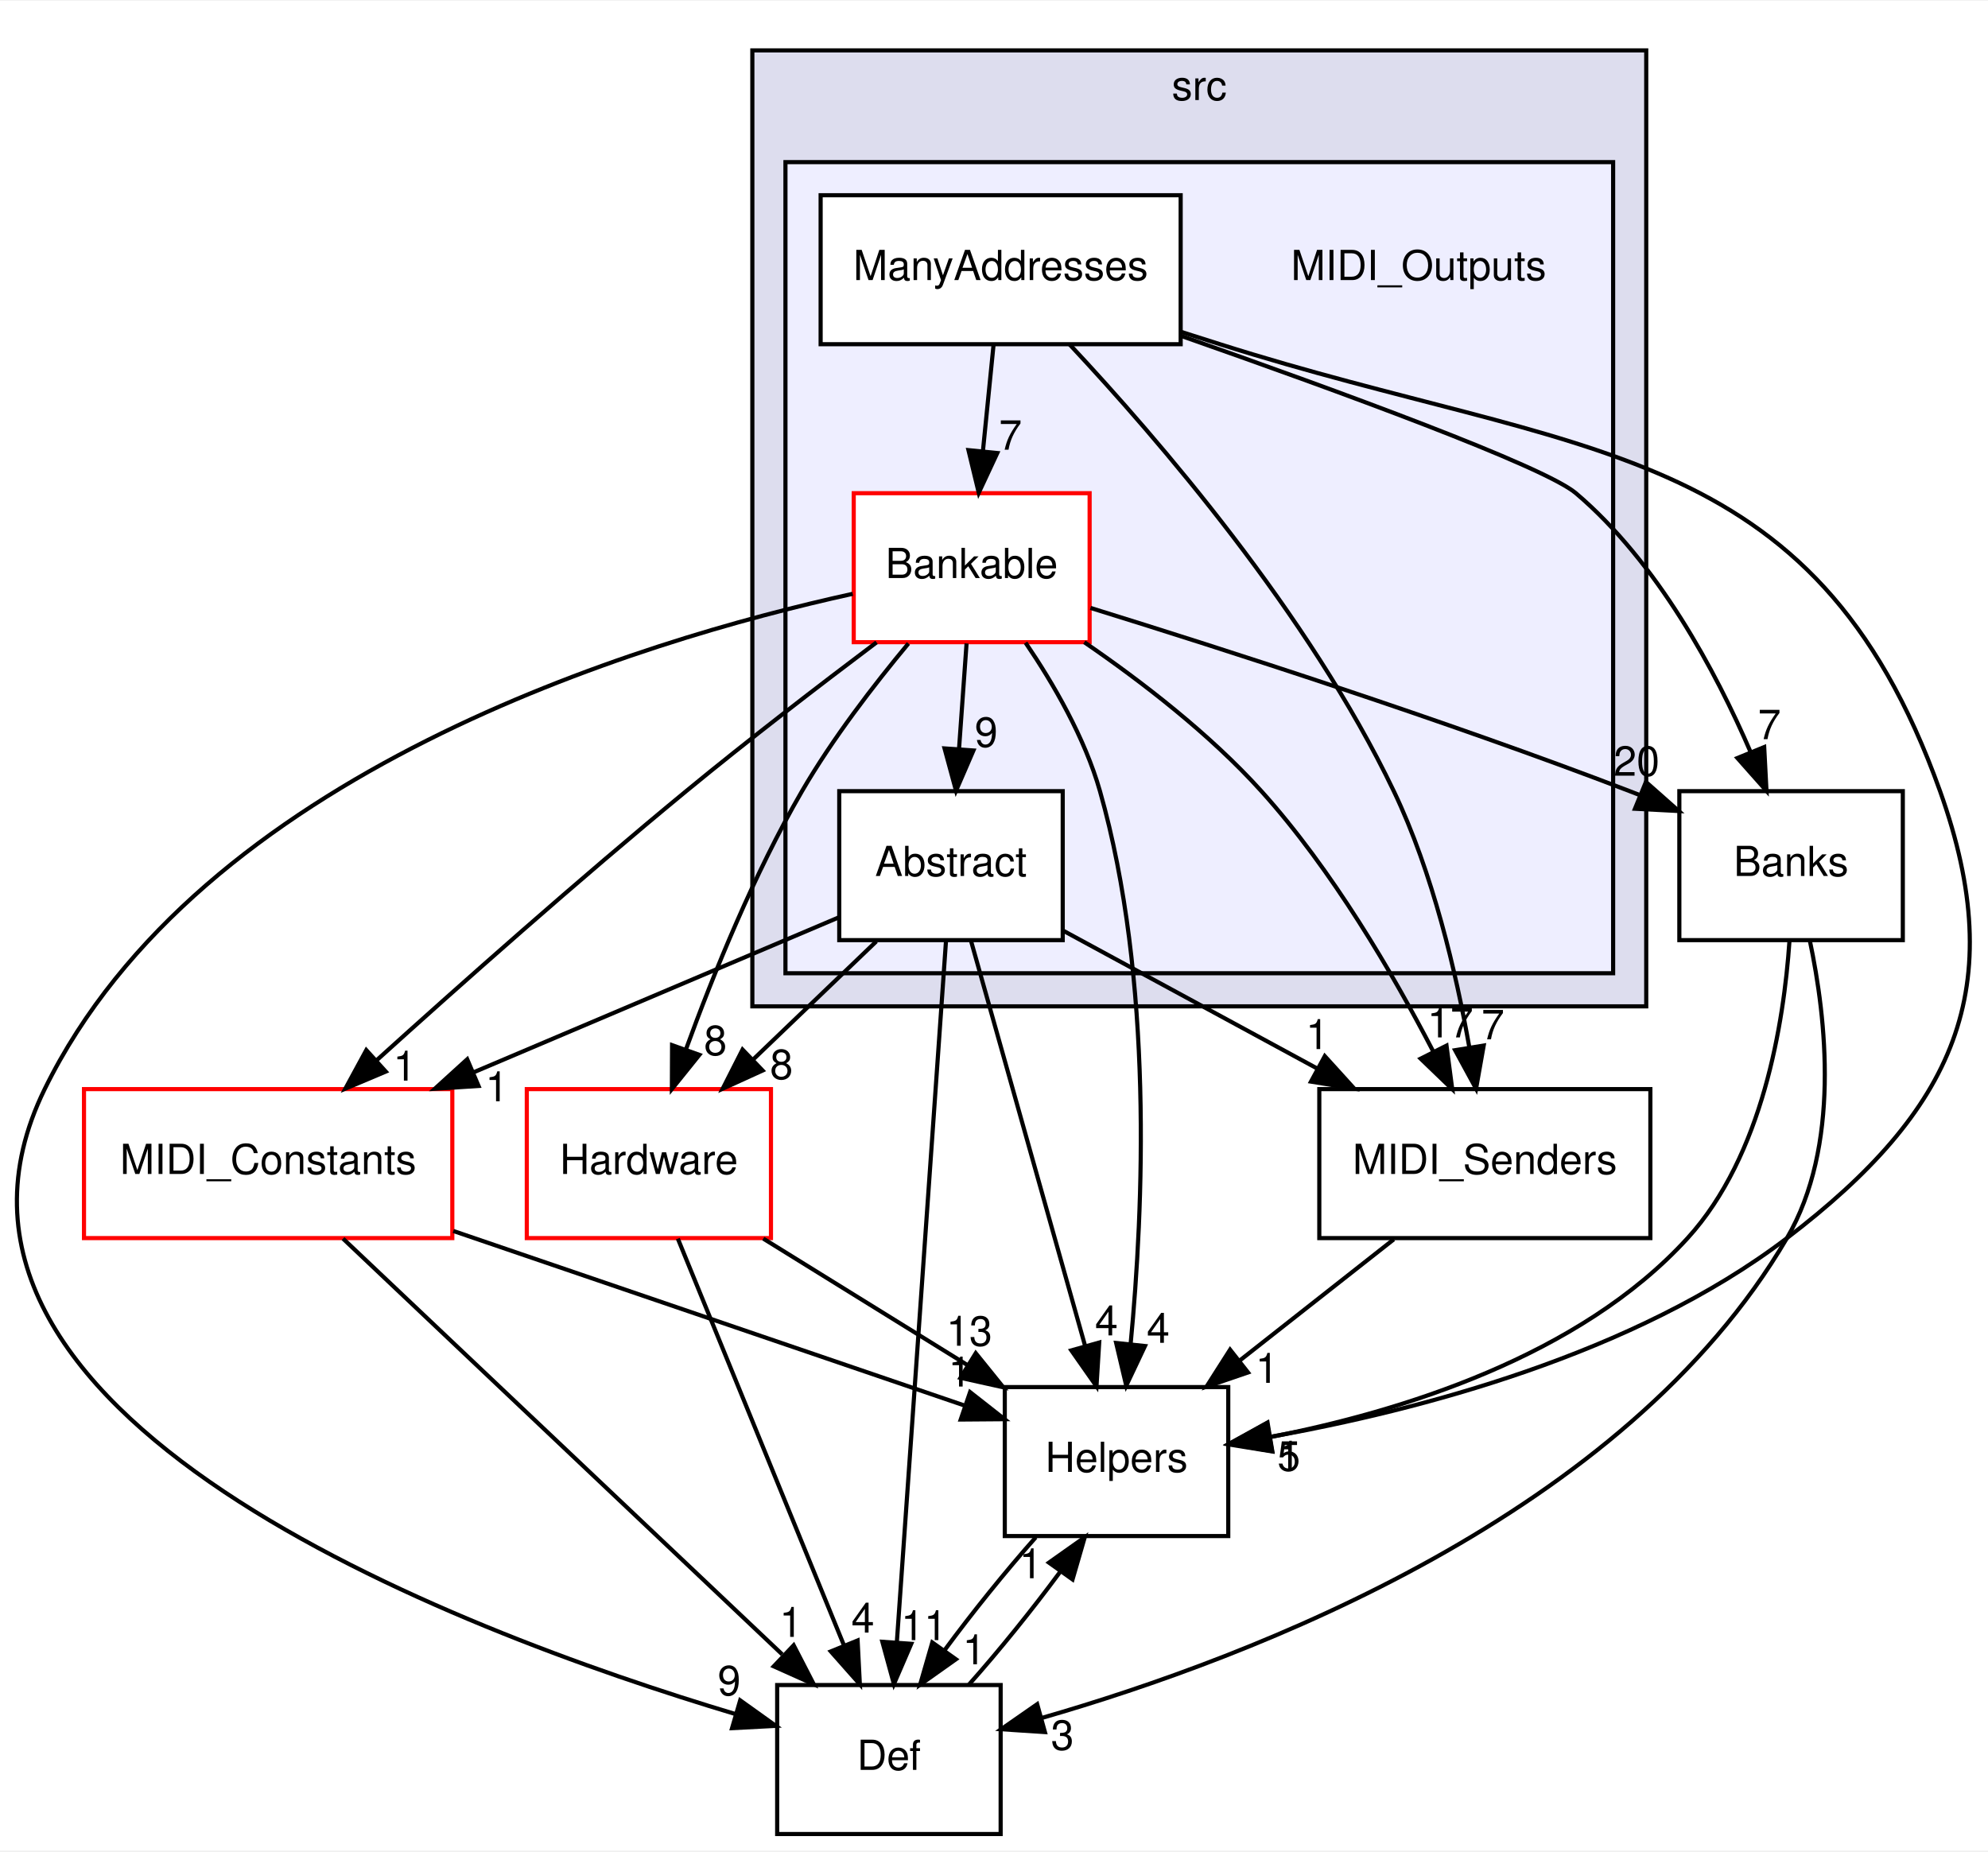
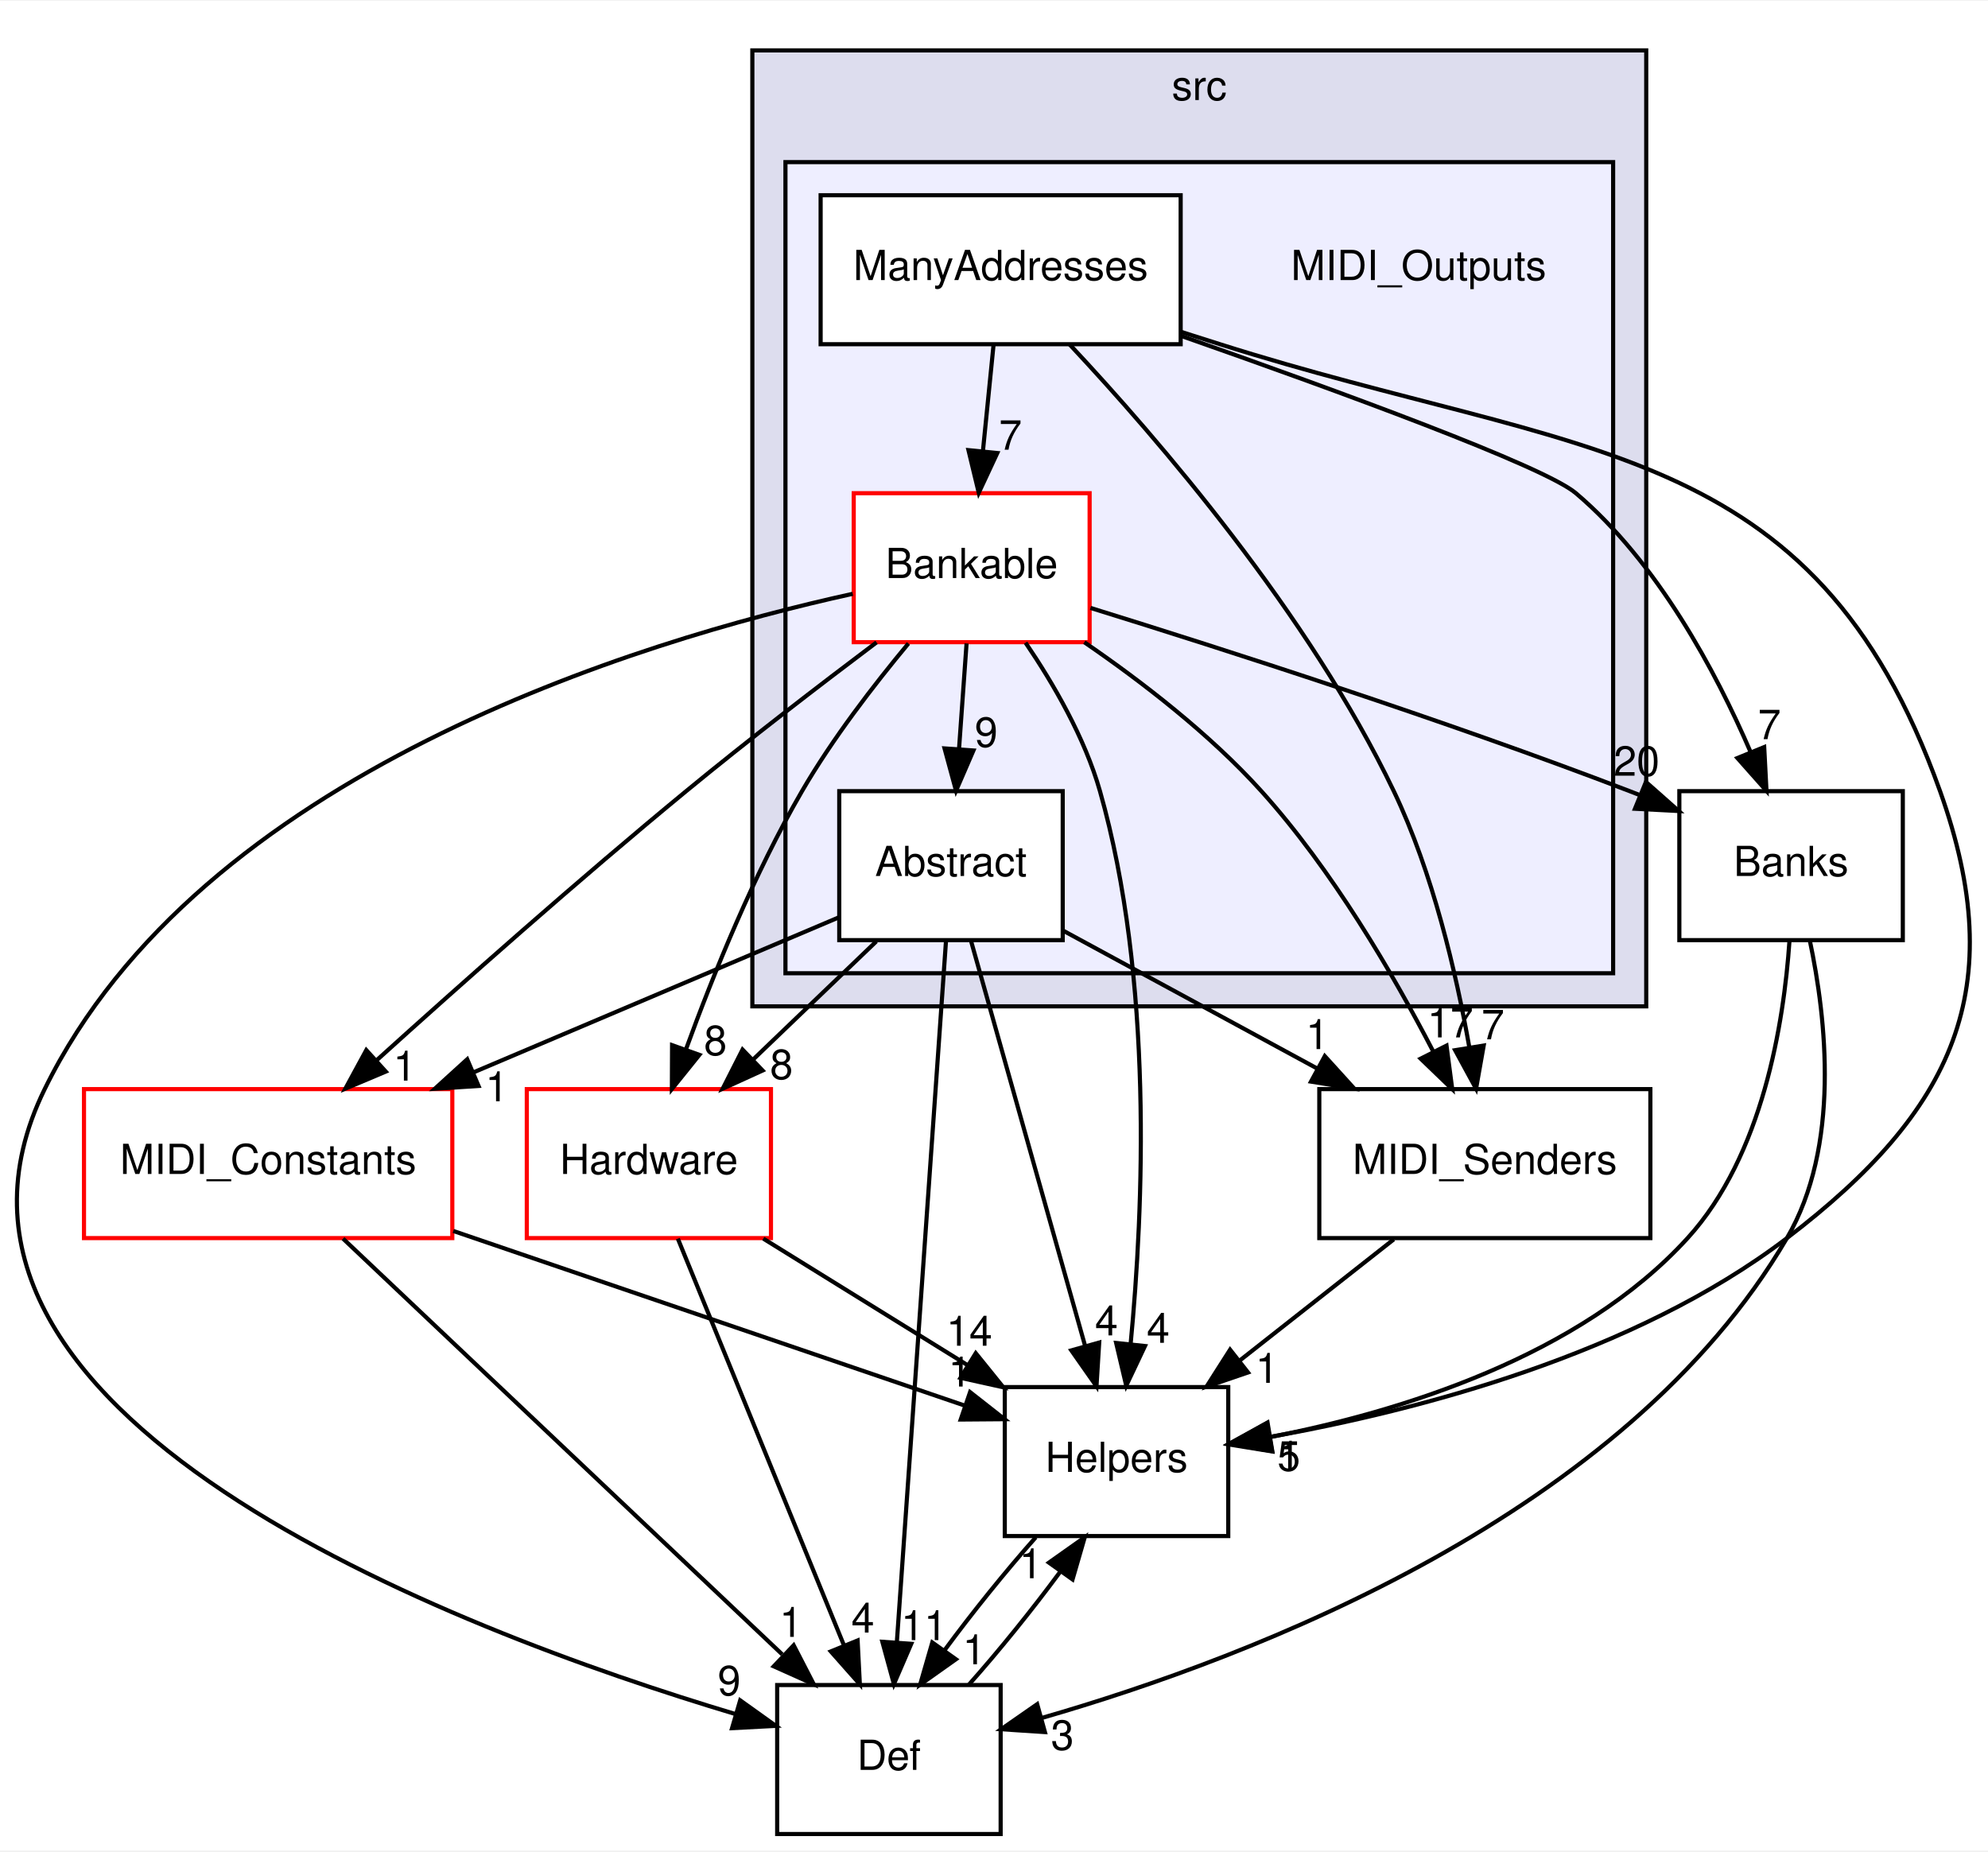
<svg xmlns="http://www.w3.org/2000/svg" xmlns:xlink="http://www.w3.org/1999/xlink" width="480pt" height="447pt" viewBox="0.00 0.00 480.38 447.00">
  <g id="graph0" class="graph" transform="scale(1 1) rotate(0) translate(4 443)">
    <polygon fill="white" stroke="none" points="-4,4 -4,-443 476.376,-443 476.376,4 -4,4" />
    <g id="clust1" class="cluster">
      <g id="a_clust1">
        <a xlink:href="dir_68267d1309a1af8e8297ef4c3efbcdba.html" target="_top" xlink:title="src">
          <polygon fill="#ddddee" stroke="black" points="177.796,-200 177.796,-431 393.796,-431 393.796,-200 177.796,-200" />
          <text text-anchor="middle" x="285.796" y="-419" font-family="Helvetica,sans-Serif" font-size="10.00">src</text>
        </a>
      </g>
    </g>
    <g id="clust2" class="cluster">
      <g id="a_clust2">
        <a xlink:href="dir_2203ff04ab105d4802e644d41d784e20.html" target="_top">
          <polygon fill="#eeeeff" stroke="black" points="185.796,-208 185.796,-404 385.796,-404 385.796,-208 185.796,-208" />
        </a>
      </g>
    </g>
    <g id="node1" class="node">
      <text text-anchor="middle" x="338.796" y="-375.5" font-family="Helvetica,sans-Serif" font-size="10.00">MIDI_Outputs</text>
    </g>
    <g id="node2" class="node">
      <g id="a_node2">
        <a xlink:href="dir_4c1305a51ad6ea1ac7063bb4084ac14b.html" target="_top" xlink:title="Abstract">
          <polygon fill="white" stroke="black" points="252.796,-252 198.796,-252 198.796,-216 252.796,-216 252.796,-252" />
          <text text-anchor="middle" x="225.796" y="-231.5" font-family="Helvetica,sans-Serif" font-size="10.00">Abstract</text>
        </a>
      </g>
    </g>
    <g id="node5" class="node">
      <g id="a_node5">
        <a xlink:href="dir_bba0a06b7c5bf1521d83c5188eb207fb.html" target="_top" xlink:title="Helpers">
          <polygon fill="none" stroke="black" points="292.796,-108 238.796,-108 238.796,-72 292.796,-72 292.796,-108" />
          <text text-anchor="middle" x="265.796" y="-87.5" font-family="Helvetica,sans-Serif" font-size="10.00">Helpers</text>
        </a>
      </g>
    </g>
    <g id="edge5" class="edge">
      <path fill="none" stroke="black" d="M230.621,-215.871C237.468,-191.564 250.073,-146.819 258.187,-118.013" />
      <polygon fill="black" stroke="black" points="261.612,-118.764 260.954,-108.189 254.874,-116.866 261.612,-118.764" />
      <g id="a_edge5-headlabel">
-         <a xlink:href="dir_000026_000003.html" target="_top" xlink:title="4">
+         <a xlink:href="dir_000026_000001.html" target="_top" xlink:title="4">
          <text text-anchor="middle" x="263.37" y="-120.493" font-family="Helvetica,sans-Serif" font-size="10.00">4</text>
        </a>
      </g>
    </g>
    <g id="node6" class="node">
      <g id="a_node6">
        <a xlink:href="dir_f5601f71f9b8dfdd9adc4acfaf93276a.html" target="_top" xlink:title="MIDI_Senders">
          <polygon fill="none" stroke="black" points="394.796,-180 314.796,-180 314.796,-144 394.796,-144 394.796,-180" />
          <text text-anchor="middle" x="354.796" y="-159.5" font-family="Helvetica,sans-Serif" font-size="10.00">MIDI_Senders</text>
        </a>
      </g>
    </g>
    <g id="edge6" class="edge">
      <path fill="none" stroke="black" d="M252.839,-218.326C270.65,-208.661 294.293,-195.831 314.326,-184.96" />
      <polygon fill="black" stroke="black" points="316.123,-187.968 323.243,-180.122 312.784,-181.815 316.123,-187.968" />
      <g id="a_edge6-headlabel">
        <a xlink:href="dir_000026_000017.html" target="_top" xlink:title="1">
          <text text-anchor="middle" x="314.318" y="-189.677" font-family="Helvetica,sans-Serif" font-size="10.00">1</text>
        </a>
      </g>
    </g>
    <g id="node7" class="node">
      <g id="a_node7">
        <a xlink:href="dir_c90f87021e89d05236fc514cb49c4dcf.html" target="_top" xlink:title="Def">
          <polygon fill="none" stroke="black" points="237.796,-36 183.796,-36 183.796,-0 237.796,-0 237.796,-36" />
          <text text-anchor="middle" x="210.796" y="-15.5" font-family="Helvetica,sans-Serif" font-size="10.00">Def</text>
        </a>
      </g>
    </g>
    <g id="edge7" class="edge">
      <path fill="none" stroke="black" d="M224.594,-215.849C221.999,-178.832 215.856,-91.181 212.716,-46.386" />
      <polygon fill="black" stroke="black" points="216.195,-45.963 212.004,-36.233 209.212,-46.453 216.195,-45.963" />
      <g id="a_edge7-headlabel">
        <a xlink:href="dir_000026_000014.html" target="_top" xlink:title="11">
          <text text-anchor="middle" x="219.278" y="-46.85" font-family="Helvetica,sans-Serif" font-size="10.00">11</text>
        </a>
      </g>
    </g>
    <g id="node8" class="node">
      <g id="a_node8">
        <a xlink:href="dir_d1912c7983f599f589f0119eae45b817.html" target="_top" xlink:title="MIDI_Constants">
          <polygon fill="white" stroke="red" points="105.296,-180 16.296,-180 16.296,-144 105.296,-144 105.296,-180" />
          <text text-anchor="middle" x="60.796" y="-159.5" font-family="Helvetica,sans-Serif" font-size="10.00">MIDI_Constants</text>
        </a>
      </g>
    </g>
    <g id="edge8" class="edge">
      <path fill="none" stroke="black" d="M198.55,-221.441C174.701,-211.323 139.452,-196.369 110.582,-184.121" />
      <polygon fill="black" stroke="black" points="111.634,-180.765 101.061,-180.082 108.9,-187.21 111.634,-180.765" />
      <g id="a_edge8-headlabel">
        <a xlink:href="dir_000026_000015.html" target="_top" xlink:title="1">
          <text text-anchor="middle" x="116.052" y="-177.056" font-family="Helvetica,sans-Serif" font-size="10.00">1</text>
        </a>
      </g>
    </g>
    <g id="node9" class="node">
      <g id="a_node9">
        <a xlink:href="dir_392e5fed41b2de721750e308647dcb9c.html" target="_top" xlink:title="Hardware">
          <polygon fill="white" stroke="red" points="182.296,-180 123.296,-180 123.296,-144 182.296,-144 182.296,-180" />
          <text text-anchor="middle" x="152.796" y="-159.5" font-family="Helvetica,sans-Serif" font-size="10.00">Hardware</text>
        </a>
      </g>
    </g>
    <g id="edge9" class="edge">
      <path fill="none" stroke="black" d="M207.751,-215.697C198.734,-207.05 187.678,-196.449 177.853,-187.027" />
      <polygon fill="black" stroke="black" points="180.274,-184.499 170.634,-180.104 175.429,-189.552 180.274,-184.499" />
      <g id="a_edge9-headlabel">
-         <a xlink:href="dir_000026_000001.html" target="_top" xlink:title="8">
+         <a xlink:href="dir_000026_000002.html" target="_top" xlink:title="8">
          <text text-anchor="middle" x="184.833" y="-182.438" font-family="Helvetica,sans-Serif" font-size="10.00">8</text>
        </a>
      </g>
    </g>
    <g id="node3" class="node">
      <g id="a_node3">
        <a xlink:href="dir_44ddf4232b360beb1a0694523e04aed4.html" target="_top" xlink:title="Bankable">
          <polygon fill="white" stroke="red" points="259.296,-324 202.296,-324 202.296,-288 259.296,-288 259.296,-324" />
          <text text-anchor="middle" x="230.796" y="-303.5" font-family="Helvetica,sans-Serif" font-size="10.00">Bankable</text>
        </a>
      </g>
    </g>
    <g id="edge12" class="edge">
      <path fill="none" stroke="black" d="M229.56,-287.697C229.009,-279.983 228.347,-270.712 227.733,-262.112" />
      <polygon fill="black" stroke="black" points="231.222,-261.83 227.018,-252.104 224.239,-262.328 231.222,-261.83" />
      <g id="a_edge12-headlabel">
        <a xlink:href="dir_000012_000026.html" target="_top" xlink:title="9">
          <text text-anchor="middle" x="234.31" y="-262.713" font-family="Helvetica,sans-Serif" font-size="10.00">9</text>
        </a>
      </g>
    </g>
    <g id="edge13" class="edge">
      <path fill="none" stroke="black" d="M243.817,-287.873C250.555,-277.96 258.123,-264.919 261.796,-252 274.713,-206.575 272.326,-151.005 269.207,-118.451" />
      <polygon fill="black" stroke="black" points="272.671,-117.92 268.143,-108.342 265.709,-118.654 272.671,-117.92" />
      <g id="a_edge13-headlabel">
-         <a xlink:href="dir_000012_000003.html" target="_top" xlink:title="4">
+         <a xlink:href="dir_000012_000001.html" target="_top" xlink:title="4">
          <text text-anchor="middle" x="275.871" y="-118.698" font-family="Helvetica,sans-Serif" font-size="10.00">4</text>
        </a>
      </g>
    </g>
    <g id="edge14" class="edge">
      <path fill="none" stroke="black" d="M258.016,-287.987C271.857,-278.492 288.339,-265.807 300.796,-252 317.91,-233.031 332.589,-207.874 342.304,-189.147" />
      <polygon fill="black" stroke="black" points="345.536,-190.511 346.918,-180.006 339.287,-187.356 345.536,-190.511" />
      <g id="a_edge14-headlabel">
        <a xlink:href="dir_000012_000017.html" target="_top" xlink:title="17">
          <text text-anchor="middle" x="346.451" y="-192.499" font-family="Helvetica,sans-Serif" font-size="10.00">17</text>
        </a>
      </g>
    </g>
    <g id="edge15" class="edge">
      <path fill="none" stroke="black" d="M202.051,-299.687C150.508,-288.363 44.253,-256.369 6.796,-180 -31.74,-101.431 105.224,-49.497 173.872,-28.94" />
      <polygon fill="black" stroke="black" points="174.857,-32.299 183.475,-26.136 172.895,-25.579 174.857,-32.299" />
      <g id="a_edge15-headlabel">
        <a xlink:href="dir_000012_000014.html" target="_top" xlink:title="9">
          <text text-anchor="middle" x="172.203" y="-33.532" font-family="Helvetica,sans-Serif" font-size="10.00">9</text>
        </a>
      </g>
    </g>
    <g id="edge16" class="edge">
      <path fill="none" stroke="black" d="M207.809,-287.953C194.244,-277.744 176.841,-264.383 161.796,-252 135.83,-230.628 107.143,-205.162 86.999,-186.957" />
      <polygon fill="black" stroke="black" points="89.214,-184.241 79.454,-180.118 84.512,-189.427 89.214,-184.241" />
      <g id="a_edge16-headlabel">
        <a xlink:href="dir_000012_000015.html" target="_top" xlink:title="1">
          <text text-anchor="middle" x="93.784" y="-182.052" font-family="Helvetica,sans-Serif" font-size="10.00">1</text>
        </a>
      </g>
    </g>
    <g id="edge17" class="edge">
      <path fill="none" stroke="black" d="M215.511,-287.685C207.205,-277.712 197.158,-264.675 189.796,-252 178.22,-232.07 168.39,-207.823 161.778,-189.673" />
      <polygon fill="black" stroke="black" points="164.999,-188.282 158.357,-180.027 158.401,-190.622 164.999,-188.282" />
      <g id="a_edge17-headlabel">
-         <a xlink:href="dir_000012_000001.html" target="_top" xlink:title="8">
+         <a xlink:href="dir_000012_000002.html" target="_top" xlink:title="8">
          <text text-anchor="middle" x="168.876" y="-188.221" font-family="Helvetica,sans-Serif" font-size="10.00">8</text>
        </a>
      </g>
    </g>
    <g id="node10" class="node">
      <g id="a_node10">
        <a xlink:href="dir_96809ae32da64306a703eb7e36380126.html" target="_top" xlink:title="Banks">
          <polygon fill="none" stroke="black" points="455.796,-252 401.796,-252 401.796,-216 455.796,-216 455.796,-252" />
          <text text-anchor="middle" x="428.796" y="-231.5" font-family="Helvetica,sans-Serif" font-size="10.00">Banks</text>
        </a>
      </g>
    </g>
    <g id="edge18" class="edge">
      <path fill="none" stroke="black" d="M259.503,-296.281C291.556,-286.349 344.837,-269.253 389.796,-252 390.641,-251.676 391.494,-251.344 392.353,-251.005" />
      <polygon fill="black" stroke="black" points="393.719,-254.228 401.649,-247.202 391.069,-247.749 393.719,-254.228" />
      <g id="a_edge18-headlabel">
        <a xlink:href="dir_000012_000007.html" target="_top" xlink:title="20">
          <text text-anchor="middle" x="391.467" y="-255.717" font-family="Helvetica,sans-Serif" font-size="10.00">20</text>
        </a>
      </g>
    </g>
    <g id="node4" class="node">
      <g id="a_node4">
        <a xlink:href="dir_747bc17fb300c5648fb2e0dea323e5fb.html" target="_top" xlink:title="ManyAddresses">
          <polygon fill="white" stroke="black" points="281.296,-396 194.296,-396 194.296,-360 281.296,-360 281.296,-396" />
          <text text-anchor="middle" x="237.796" y="-375.5" font-family="Helvetica,sans-Serif" font-size="10.00">ManyAddresses</text>
        </a>
      </g>
    </g>
    <g id="edge3" class="edge">
      <path fill="none" stroke="black" d="M236.066,-359.697C235.294,-351.983 234.367,-342.712 233.507,-334.112" />
      <polygon fill="black" stroke="black" points="236.984,-333.706 232.507,-324.104 230.019,-334.403 236.984,-333.706" />
      <g id="a_edge3-headlabel">
        <a xlink:href="dir_000013_000012.html" target="_top" xlink:title="7">
          <text text-anchor="middle" x="240.167" y="-334.501" font-family="Helvetica,sans-Serif" font-size="10.00">7</text>
        </a>
      </g>
    </g>
    <g id="edge1" class="edge">
      <path fill="none" stroke="black" d="M281.461,-362.968C284.62,-361.961 287.756,-360.963 290.796,-360 377.563,-332.504 434.164,-337.71 464.796,-252 481.872,-204.221 468.141,-174.769 427.796,-144 390.906,-115.865 338.44,-102.313 303.313,-96.034" />
      <polygon fill="black" stroke="black" points="303.444,-92.508 293.004,-94.311 302.29,-99.412 303.444,-92.508" />
      <g id="a_edge1-headlabel">
-         <a xlink:href="dir_000013_000003.html" target="_top" xlink:title="1">
+         <a xlink:href="dir_000013_000001.html" target="_top" xlink:title="1">
          <text text-anchor="middle" x="307.458" y="-87.8" font-family="Helvetica,sans-Serif" font-size="10.00">1</text>
        </a>
      </g>
    </g>
    <g id="edge2" class="edge">
      <path fill="none" stroke="black" d="M254.495,-359.911C275.8,-337.157 312.333,-294.787 332.796,-252 342.211,-232.315 347.851,-208.19 351.06,-190.025" />
      <polygon fill="black" stroke="black" points="354.523,-190.531 352.678,-180.098 347.615,-189.404 354.523,-190.531" />
      <g id="a_edge2-headlabel">
        <a xlink:href="dir_000013_000017.html" target="_top" xlink:title="7">
          <text text-anchor="middle" x="356.747" y="-192.035" font-family="Helvetica,sans-Serif" font-size="10.00">7</text>
        </a>
      </g>
    </g>
    <g id="edge4" class="edge">
      <path fill="none" stroke="black" d="M281.338,-362.038C319.178,-348.769 369.113,-330.513 376.796,-324 396.532,-307.27 410.561,-281.051 419.035,-261.397" />
      <polygon fill="black" stroke="black" points="422.301,-262.655 422.854,-252.075 415.824,-260.001 422.301,-262.655" />
      <g id="a_edge4-headlabel">
        <a xlink:href="dir_000013_000007.html" target="_top" xlink:title="7">
          <text text-anchor="middle" x="423.566" y="-264.558" font-family="Helvetica,sans-Serif" font-size="10.00">7</text>
        </a>
      </g>
    </g>
    <g id="edge10" class="edge">
      <path fill="none" stroke="black" d="M246.285,-71.697C238.976,-63.474 230.925,-53.483 224.25,-44.421" />
      <polygon fill="black" stroke="black" points="226.986,-42.229 218.34,-36.104 221.279,-46.283 226.986,-42.229" />
      <g id="a_edge10-headlabel">
-         <a xlink:href="dir_000003_000014.html" target="_top" xlink:title="1">
+         <a xlink:href="dir_000001_000014.html" target="_top" xlink:title="1">
          <text text-anchor="middle" x="231.382" y="-41.014" font-family="Helvetica,sans-Serif" font-size="10.00">1</text>
        </a>
      </g>
    </g>
    <g id="edge11" class="edge">
      <path fill="none" stroke="black" d="M332.796,-143.697C321.587,-134.881 307.794,-124.032 295.642,-114.474" />
      <polygon fill="black" stroke="black" points="297.567,-111.535 287.543,-108.104 293.24,-117.038 297.567,-111.535" />
      <g id="a_edge11-headlabel">
-         <a xlink:href="dir_000017_000003.html" target="_top" xlink:title="1">
+         <a xlink:href="dir_000017_000001.html" target="_top" xlink:title="1">
          <text text-anchor="middle" x="302.148" y="-109.026" font-family="Helvetica,sans-Serif" font-size="10.00">1</text>
        </a>
      </g>
    </g>
    <g id="edge19" class="edge">
      <path fill="none" stroke="black" d="M230.13,-36.104C237.427,-44.298 245.483,-54.282 252.181,-63.359" />
      <polygon fill="black" stroke="black" points="249.465,-65.58 258.116,-71.697 255.168,-61.52 249.465,-65.58" />
      <g id="a_edge19-headlabel">
-         <a xlink:href="dir_000014_000003.html" target="_top" xlink:title="1">
+         <a xlink:href="dir_000014_000001.html" target="_top" xlink:title="1">
          <text text-anchor="middle" x="245.068" y="-61.799" font-family="Helvetica,sans-Serif" font-size="10.00">1</text>
        </a>
      </g>
    </g>
    <g id="edge20" class="edge">
      <path fill="none" stroke="black" d="M105.531,-145.725C142.524,-133.093 194.422,-115.372 229.028,-103.555" />
      <polygon fill="black" stroke="black" points="230.408,-106.782 238.74,-100.239 228.146,-100.158 230.408,-106.782" />
      <g id="a_edge20-headlabel">
-         <a xlink:href="dir_000015_000003.html" target="_top" xlink:title="1">
+         <a xlink:href="dir_000015_000001.html" target="_top" xlink:title="1">
          <text text-anchor="middle" x="227.924" y="-108.131" font-family="Helvetica,sans-Serif" font-size="10.00">1</text>
        </a>
      </g>
    </g>
    <g id="edge21" class="edge">
      <path fill="none" stroke="black" d="M78.89,-143.871C105.355,-118.817 154.755,-72.052 185.015,-43.406" />
      <polygon fill="black" stroke="black" points="187.783,-45.606 192.639,-36.189 182.97,-40.522 187.783,-45.606" />
      <g id="a_edge21-headlabel">
        <a xlink:href="dir_000015_000014.html" target="_top" xlink:title="1">
          <text text-anchor="middle" x="187.124" y="-47.639" font-family="Helvetica,sans-Serif" font-size="10.00">1</text>
        </a>
      </g>
    </g>
    <g id="edge22" class="edge">
      <path fill="none" stroke="black" d="M180.439,-143.876C195.324,-134.655 213.862,-123.172 229.855,-113.265" />
      <polygon fill="black" stroke="black" points="231.781,-116.189 238.439,-107.947 228.094,-110.238 231.781,-116.189" />
      <g id="a_edge22-headlabel">
-         <a xlink:href="dir_000001_000003.html" target="_top" xlink:title="13">
-           <text text-anchor="middle" x="230.22" y="-117.995" font-family="Helvetica,sans-Serif" font-size="10.00">13</text>
+         <a xlink:href="dir_000002_000001.html" target="_top" xlink:title="14">
+           <text text-anchor="middle" x="230.22" y="-117.995" font-family="Helvetica,sans-Serif" font-size="10.00">14</text>
        </a>
      </g>
    </g>
    <g id="edge23" class="edge">
      <path fill="none" stroke="black" d="M159.792,-143.871C169.764,-119.457 188.158,-74.426 199.917,-45.635" />
      <polygon fill="black" stroke="black" points="203.234,-46.77 203.775,-36.189 196.754,-44.123 203.234,-46.77" />
      <g id="a_edge23-headlabel">
-         <a xlink:href="dir_000001_000014.html" target="_top" xlink:title="4">
+         <a xlink:href="dir_000002_000014.html" target="_top" xlink:title="4">
          <text text-anchor="middle" x="204.503" y="-48.672" font-family="Helvetica,sans-Serif" font-size="10.00">4</text>
        </a>
      </g>
    </g>
    <g id="edge24" class="edge">
      <path fill="none" stroke="black" d="M428.403,-215.745C427.048,-196.031 421.957,-163.93 403.796,-144 377.628,-115.282 334.15,-101.995 302.987,-95.931" />
      <polygon fill="black" stroke="black" points="303.392,-92.448 292.933,-94.14 302.164,-99.34 303.392,-92.448" />
      <g id="a_edge24-headlabel">
-         <a xlink:href="dir_000007_000003.html" target="_top" xlink:title="5">
+         <a xlink:href="dir_000007_000001.html" target="_top" xlink:title="5">
          <text text-anchor="middle" x="307.429" y="-87.783" font-family="Helvetica,sans-Serif" font-size="10.00">5</text>
        </a>
      </g>
    </g>
    <g id="edge25" class="edge">
      <path fill="none" stroke="black" d="M433.318,-215.942C437.33,-196.986 440.757,-166.136 427.796,-144 388.644,-77.134 298.834,-42.786 247.875,-28.087" />
      <polygon fill="black" stroke="black" points="248.497,-24.628 237.925,-25.325 246.624,-31.372 248.497,-24.628" />
      <g id="a_edge25-headlabel">
        <a xlink:href="dir_000007_000014.html" target="_top" xlink:title="3">
          <text text-anchor="middle" x="252.72" y="-20.353" font-family="Helvetica,sans-Serif" font-size="10.00">3</text>
        </a>
      </g>
    </g>
  </g>
</svg>
